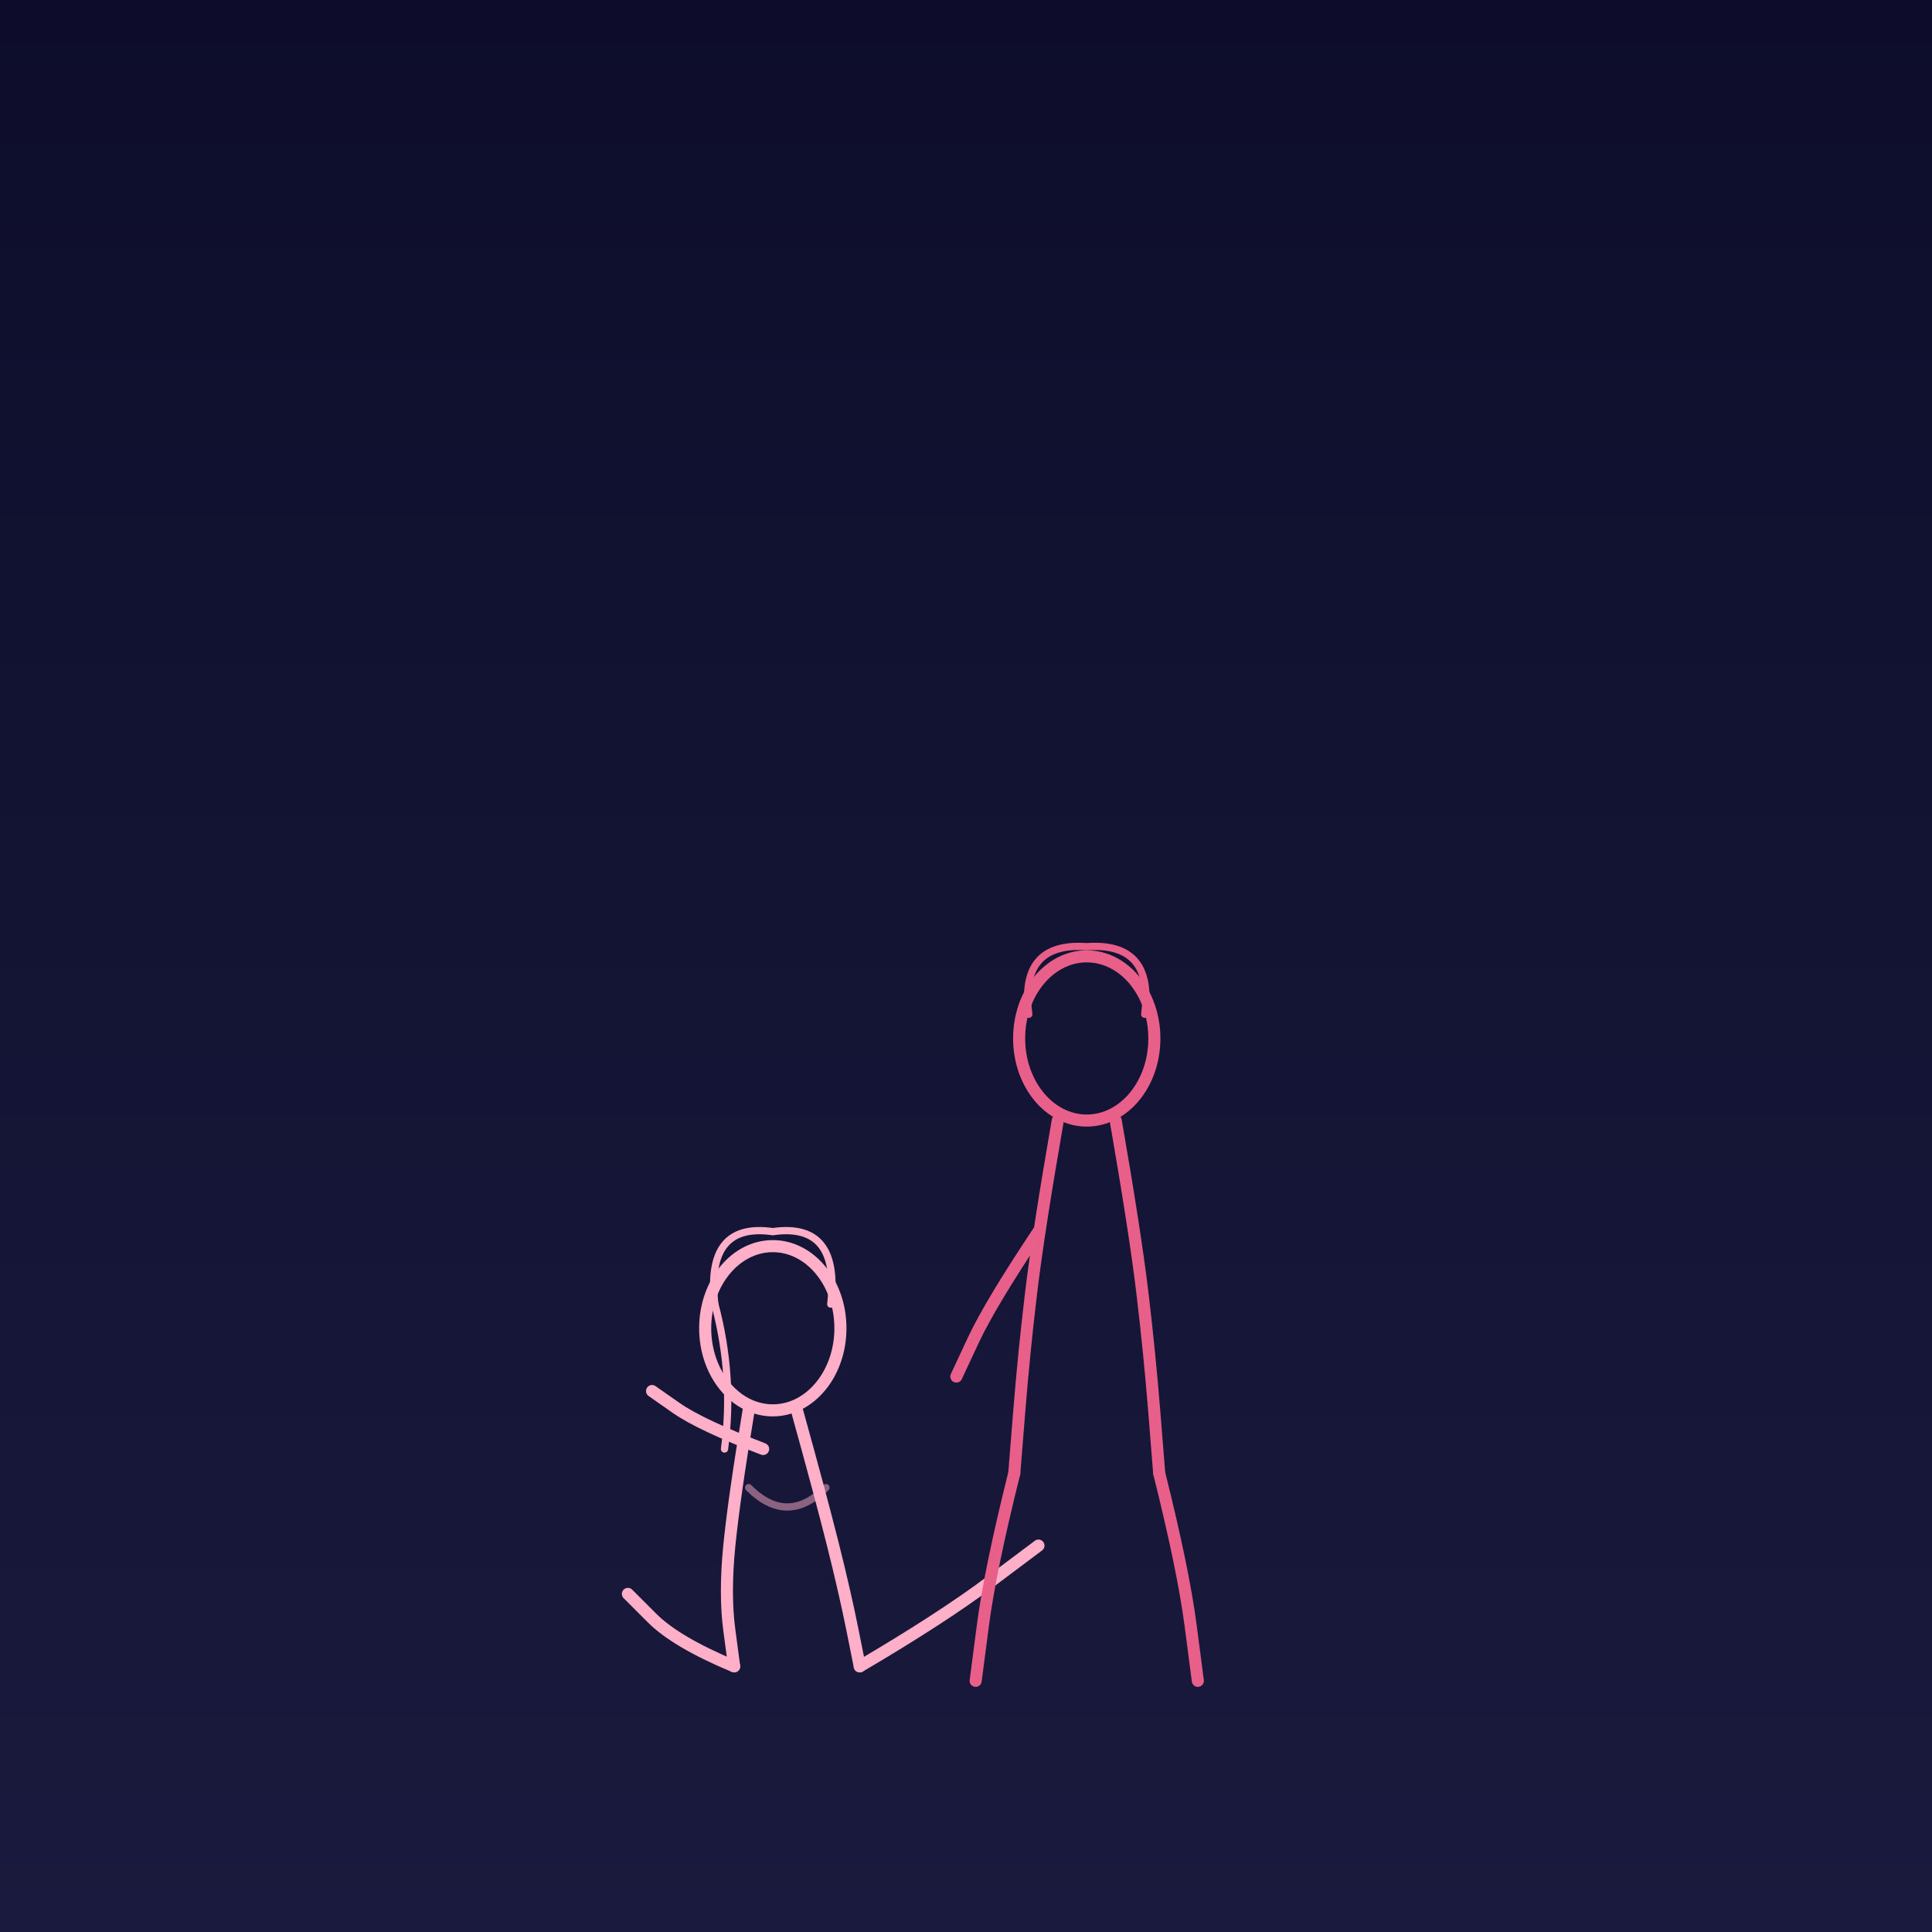
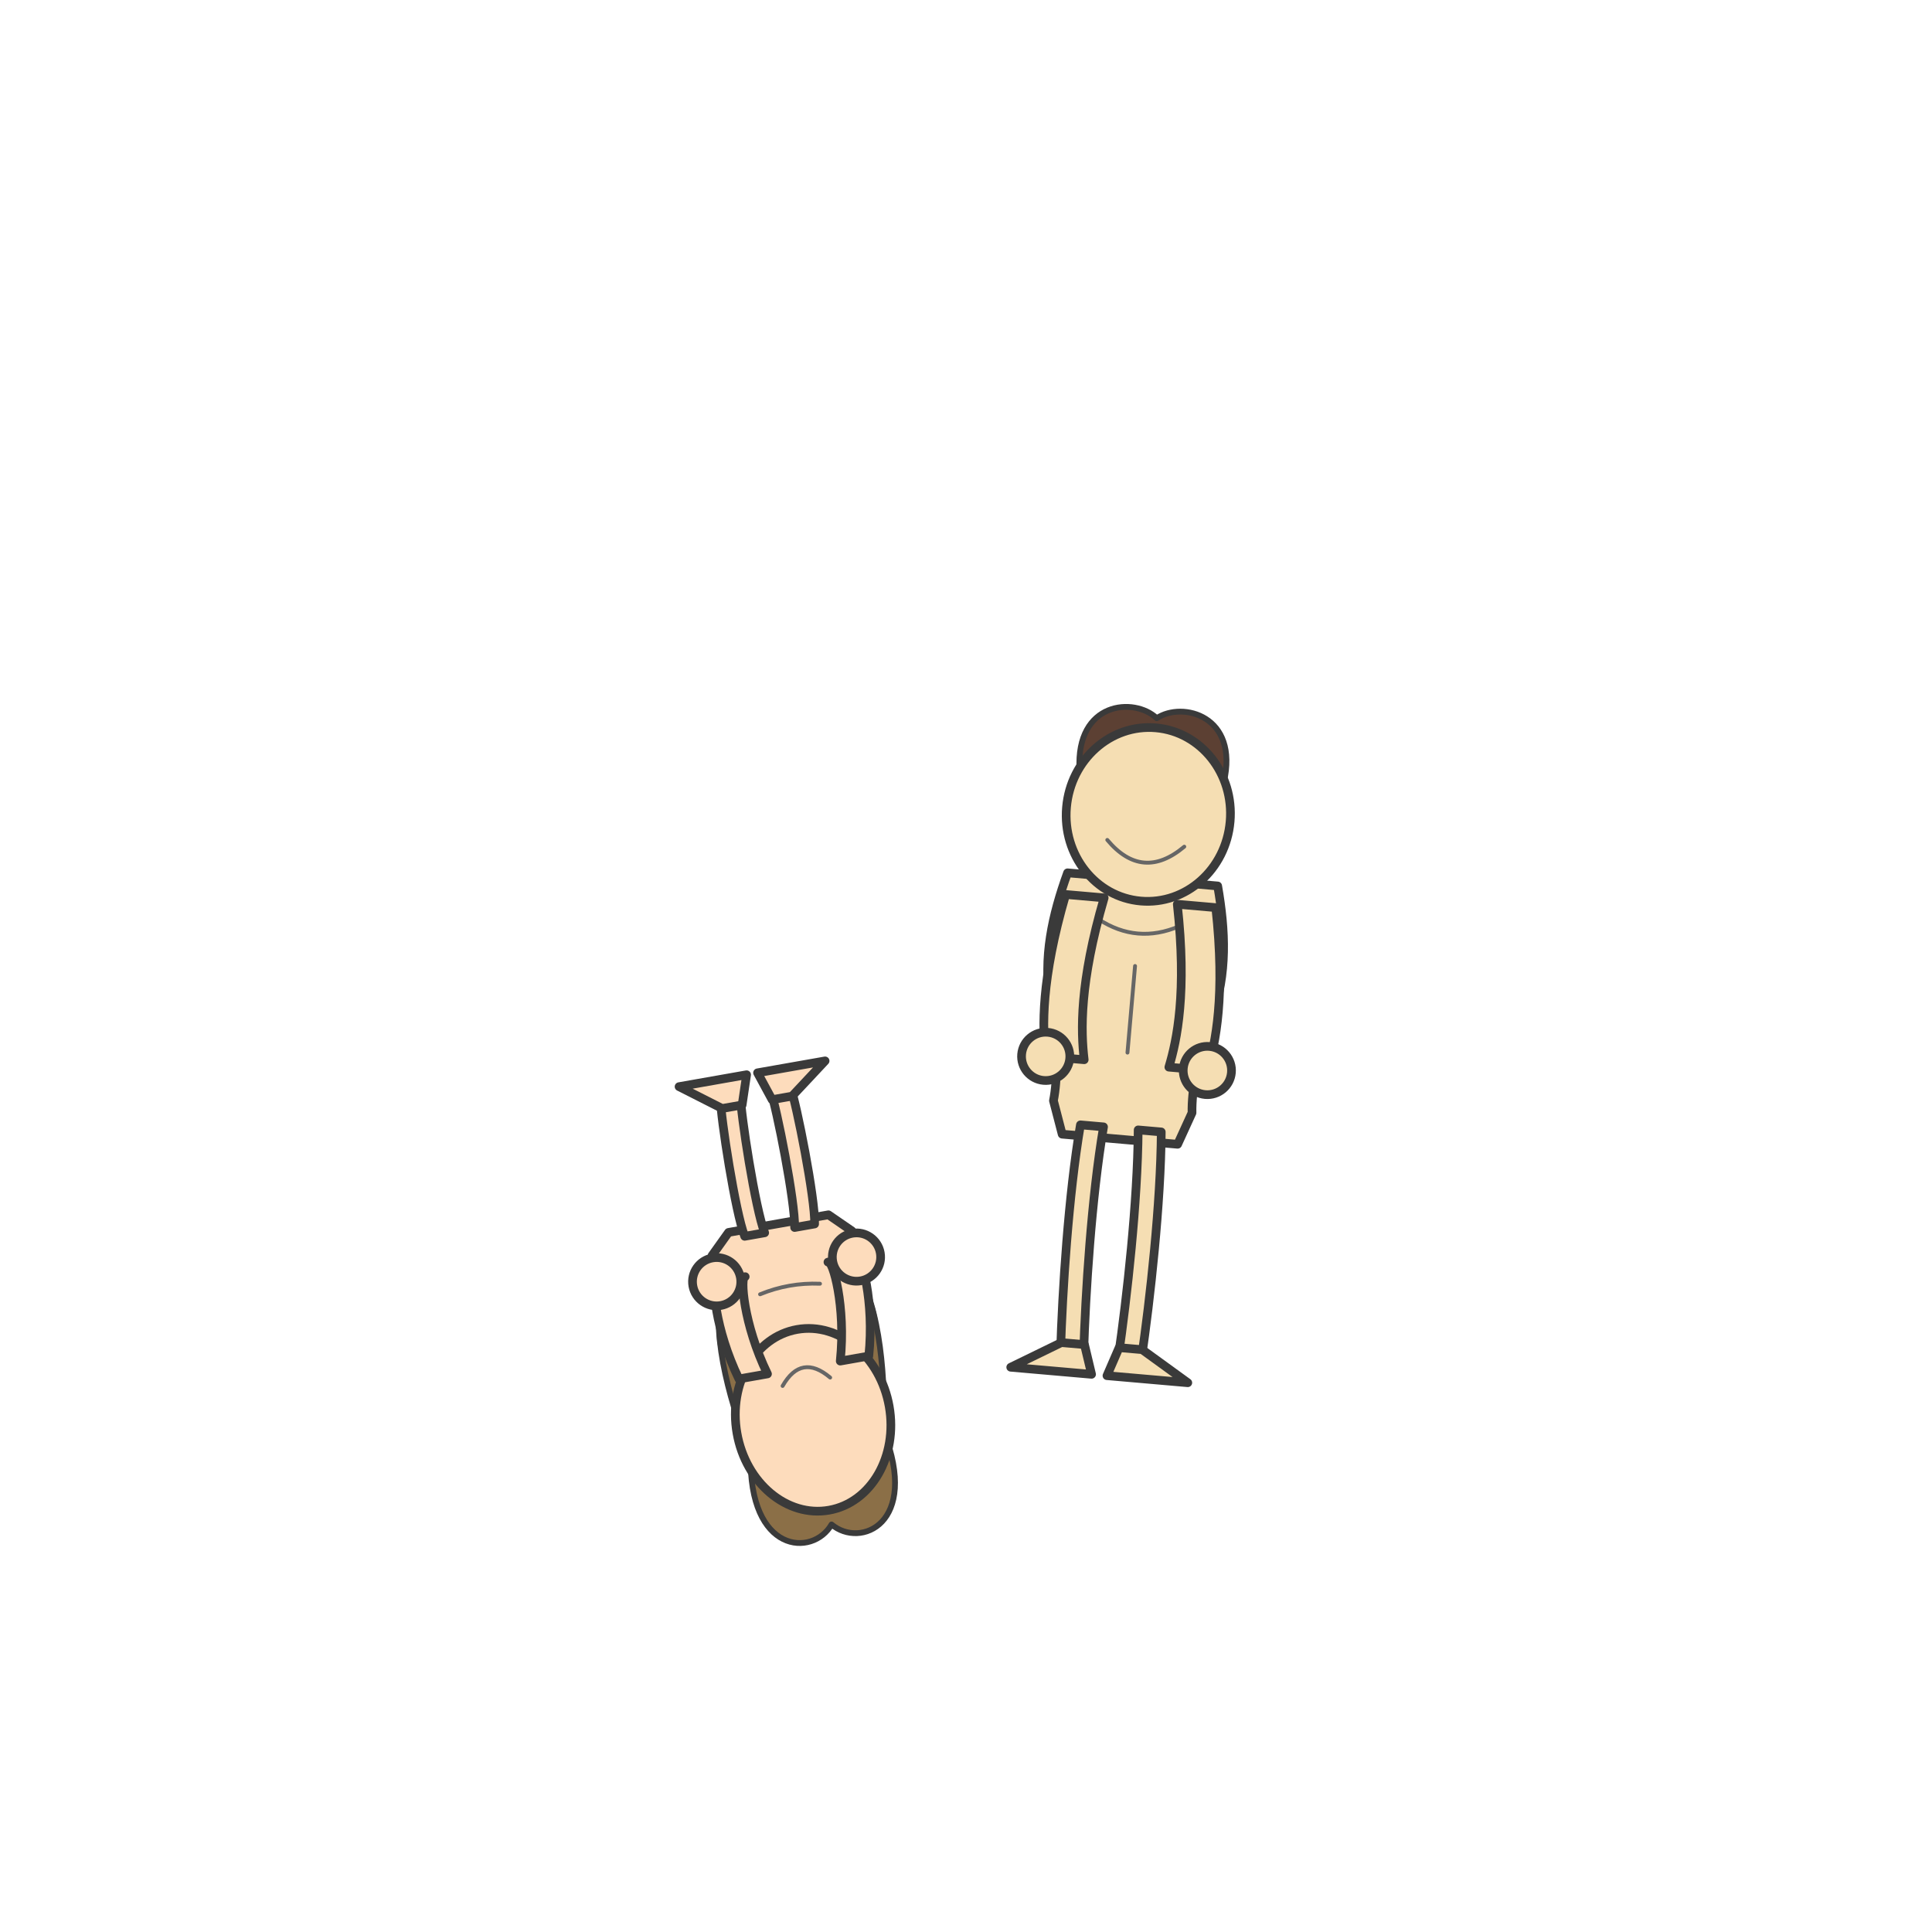
<svg xmlns="http://www.w3.org/2000/svg" viewBox="0 0 400 400" width="400" height="400">
-   <defs>
-     <linearGradient id="bg" x1="0" y1="0" x2="0" y2="1">
-       <stop offset="0%" stop-color="#0d0d2b" />
-       <stop offset="100%" stop-color="#1a1a3e" />
-     </linearGradient>
-   </defs>
-   <rect width="400" height="400" fill="url(#bg)" />
-   <ellipse cx="160" cy="275" rx="14" ry="17" fill="none" stroke="#FFB0C8" stroke-width="2.5" stroke-linecap="round" />
-   <path d="M148,270 Q146,253 160,255 Q174,253 172,270" fill="none" stroke="#FFB0C8" stroke-width="1.5" stroke-linecap="round" stroke-linejoin="round" opacity="1" />
-   <path d="M148,270 Q152,285 150,300" fill="none" stroke="#FFB0C8" stroke-width="1.5" stroke-linecap="round" stroke-linejoin="round" opacity="1" />
-   <path d="M165,292 Q170,310 172.5,320.0 Q175,330 176.5,337.5 L178,345" fill="none" stroke="#FFB0C8" stroke-width="2.5" stroke-linecap="round" stroke-linejoin="round" opacity="1" />
-   <path d="M155,292 Q152,310 151.0,320.0 Q150,330 151.0,337.5 L152,345" fill="none" stroke="#FFB0C8" stroke-width="2.5" stroke-linecap="round" stroke-linejoin="round" opacity="1" />
-   <path d="M155,308 Q163,316 171,308" fill="none" stroke="#FFB0C8" stroke-width="1.5" stroke-linecap="round" stroke-linejoin="round" opacity="0.5" />
-   <path d="M178,345 Q195,335 205.0,327.5 L215,320" fill="none" stroke="#FFB0C8" stroke-width="2.5" stroke-linecap="round" stroke-linejoin="round" opacity="1" />
-   <path d="M152,345 Q140,340 135.0,335.0 L130,330" fill="none" stroke="#FFB0C8" stroke-width="2.5" stroke-linecap="round" stroke-linejoin="round" opacity="1" />
-   <path d="M158,300 Q145,295 140.0,291.5 L135,288" fill="none" stroke="#FFB0C8" stroke-width="2.5" stroke-linecap="round" stroke-linejoin="round" opacity="1" />
-   <ellipse cx="225" cy="215" rx="14" ry="17" fill="none" stroke="#E8608A" stroke-width="2.5" stroke-linecap="round" />
-   <path d="M213,210 Q211,195 225,196 Q239,195 237,210" fill="none" stroke="#E8608A" stroke-width="1.5" stroke-linecap="round" stroke-linejoin="round" opacity="1" />
-   <path d="M219,232 Q215,255 213.5,267.5 Q212,280 211.0,292.5 L210,305" fill="none" stroke="#E8608A" stroke-width="2.5" stroke-linecap="round" stroke-linejoin="round" opacity="1" />
-   <path d="M231,232 Q235,255 236.5,267.5 Q238,280 239.0,292.5 L240,305" fill="none" stroke="#E8608A" stroke-width="2.5" stroke-linecap="round" stroke-linejoin="round" opacity="1" />
-   <path d="M210,305 Q205,325 203.5,336.5 L202,348" fill="none" stroke="#E8608A" stroke-width="2.5" stroke-linecap="round" stroke-linejoin="round" opacity="1" />
-   <path d="M240,305 Q245,325 246.5,336.5 L248,348" fill="none" stroke="#E8608A" stroke-width="2.5" stroke-linecap="round" stroke-linejoin="round" opacity="1" />
-   <path d="M215,255 Q205,270 201.5,277.5 L198,285" fill="none" stroke="#E8608A" stroke-width="2.5" stroke-linecap="round" stroke-linejoin="round" opacity="1" />
+   <rect width="400" height="400" fill="#FFFFFF" />
+   <g transform="rotate(170,165,275)">
+     <path d="M151.35,264.0 C149.25,269.5 148.2,275 150.3,280.5 C154.5,284.625 153.45,288.75 150.3,292.875 L154.5,297.0 L175.5,297.0 L179.7,292.875 C176.55,288.75 175.5,284.625 179.7,280.5 C181.8,275 180.75,269.5 178.65,264.0 Z" fill="#FDDCBC" stroke="#3a3a3a" stroke-width="1.8" stroke-linecap="round" stroke-linejoin="round" />
+     <path d="M159.75,270.875 Q165,273.625 170.25,270.875" fill="none" stroke="#666666" stroke-width="0.8" stroke-linecap="round" />
+     <path d="M158.7,283.25 Q165,284.625 171.3,283.25" fill="none" stroke="#666666" stroke-width="0.8" stroke-linecap="round" />
+     <path d="M161.85,264.0 L162.48,259.875 L167.52,259.875 L168.15,264.0 Z" fill="#FDDCBC" stroke="#3a3a3a" stroke-width="1.8" stroke-linecap="round" stroke-linejoin="round" />
+     <path d="M151,250.75 C147,230.75 160,227.75 165,233.75 C170,227.75 183,230.75 179,250.75 C181,260.75 183,275.75 179,285.75 L175,280.75 C173,270.75 175,260.75 177,253.75 L153,253.75 C155,260.75 157,270.75 155,280.75 L151,285.75 C147,275.75 149,260.75 151,250.75 Z" fill="#8B6F47" stroke="#3a3a3a" stroke-width="1.2" stroke-linecap="round" stroke-linejoin="round" />
+     <ellipse cx="165" cy="255.75" rx="16" ry="19" fill="#FDDCBC" stroke="#3a3a3a" stroke-width="1.8" />
+     <path d="M160,263.75 Q165,269.75 170,263.75" fill="none" stroke="#666666" stroke-width="0.8" stroke-linecap="round" />
+     <path d="M157.65,295.625 C156.6,300.75 157.02,320.75 157.65,324.5 L161.85,324.5 C161.22,320.75 160.8,300.75 161.85,295.625 Z" fill="#FDDCBC" stroke="#3a3a3a" stroke-width="1.8" stroke-linecap="round" stroke-linejoin="round" />
+     <path d="M168.15,295.625 C169.2,300.75 168.78,320.75 168.15,324.5 L172.35,324.5 C172.98,320.75 173.4,300.75 172.35,295.625 Z" fill="#FDDCBC" stroke="#3a3a3a" stroke-width="1.8" stroke-linecap="round" stroke-linejoin="round" />
+     <path d="M157.65,322.5 L149.65,328.5 L163.85,328.5 L161.85,322.5 Z" fill="#FDDCBC" stroke="#3a3a3a" stroke-width="1.8" stroke-linecap="round" stroke-linejoin="round" />
+     <path d="M168.15,322.5 L166.15,328.5 L180.35,328.5 L172.35,322.5 Z" fill="#FDDCBC" stroke="#3a3a3a" stroke-width="1.8" stroke-linecap="round" stroke-linejoin="round" />
+     <path d="M151.35,266.75 C148.2,277.75 149.25,287.75 150.3,287.375 L156.3,287.375 C155.25,287.75 154.2,277.75 157.35,266.75 Z" fill="#FDDCBC" stroke="#3a3a3a" stroke-width="1.8" stroke-linecap="round" stroke-linejoin="round" />
+     <path d="M172.65,266.75 C175.8,277.75 174.75,287.75 173.7,287.375 L179.7,287.375 C180.75,287.75 181.8,277.75 178.65,266.75 Z" fill="#FDDCBC" stroke="#3a3a3a" stroke-width="1.8" stroke-linecap="round" stroke-linejoin="round" />
+     <ellipse cx="150.3" cy="287.375" rx="5" ry="5" fill="#FDDCBC" stroke="#3a3a3a" stroke-width="1.8" />
+     <ellipse cx="179.7" cy="287.375" rx="5" ry="5" fill="#FDDCBC" stroke="#3a3a3a" stroke-width="1.8" />
+   </g>
+   <g transform="rotate(5,235,200)">
+     <path d="M219.4,182.0 C217.0,191.0 215.8,200 218.2,209.0 C220.6,218.0 221.08,224.75 220.6,229.25 L223.0,236.0 L247.0,236.0 L249.4,229.25 C248.92,224.75 249.4,218.0 251.8,209.0 C254.2,200 253.0,191.0 250.6,182.0 Z" fill="#F5DEB3" stroke="#3a3a3a" stroke-width="1.8" stroke-linecap="round" stroke-linejoin="round" />
+     <path d="M226.6,191.0 Q235,195.5 243.4,191.0" fill="none" stroke="#666666" stroke-width="0.8" stroke-linecap="round" />
+     <path d="M235,200 L235,218.0" fill="none" stroke="#666666" stroke-width="0.8" stroke-linecap="round" />
+     <path d="M231.4,182.0 L232.12,175.25 L237.88,175.25 L238.6,182.0 Z" fill="#F5DEB3" stroke="#3a3a3a" stroke-width="1.8" stroke-linecap="round" stroke-linejoin="round" />
+     <path d="M220,160.5 C218,146.5 230,144.5 235,148.5 C240,144.5 252,146.5 250,160.5 C248,156.5 240,152.5 235,154.5 C230,152.5 222,156.5 220,160.5 Z" fill="#5C4033" stroke="#3a3a3a" stroke-width="1.2" stroke-linecap="round" stroke-linejoin="round" />
+     <ellipse cx="235" cy="168.5" rx="17" ry="18" fill="#F5DEB3" stroke="#3a3a3a" stroke-width="1.8" />
+     <path d="M227,174.5 Q235,182.5 243,174.5" fill="none" stroke="#666666" stroke-width="0.8" stroke-linecap="round" />
+     <path d="M226.6,233.75 C225.4,248.5 225.88,268.5 226.6,281.0 L231.4,281.0 C230.68,268.5 230.2,248.5 231.4,233.75 Z" fill="#F5DEB3" stroke="#3a3a3a" stroke-width="1.8" stroke-linecap="round" stroke-linejoin="round" />
+     <path d="M238.6,233.75 C239.8,248.5 239.32,268.5 238.6,281.0 L243.4,281.0 C244.12,268.5 244.6,248.5 243.4,233.75 Z" fill="#F5DEB3" stroke="#3a3a3a" stroke-width="1.8" stroke-linecap="round" stroke-linejoin="round" />
+     <path d="M226.6,279.0 L216.6,285.0 L233.4,285.0 L231.4,279.0 Z" fill="#F5DEB3" stroke="#3a3a3a" stroke-width="1.8" stroke-linecap="round" stroke-linejoin="round" />
+     <path d="M238.6,279.0 L236.6,285.0 L253.4,285.0 L243.4,279.0 Z" fill="#F5DEB3" stroke="#3a3a3a" stroke-width="1.8" stroke-linecap="round" stroke-linejoin="round" />
+     <path d="M219.4,186.5 C215.8,204.5 217.0,214.5 218.2,220.25 L226.2,220.25 C225.0,214.5 223.8,204.5 227.4,186.5 Z" fill="#F5DEB3" stroke="#3a3a3a" stroke-width="1.8" stroke-linecap="round" stroke-linejoin="round" />
+     <path d="M242.6,186.5 C246.2,204.5 245.0,214.5 243.8,220.25 L251.8,220.25 C253.0,214.5 254.2,204.5 250.6,186.5 Z" fill="#F5DEB3" stroke="#3a3a3a" stroke-width="1.8" stroke-linecap="round" stroke-linejoin="round" />
+     <ellipse cx="218.2" cy="220.25" rx="5" ry="5" fill="#F5DEB3" stroke="#3a3a3a" stroke-width="1.8" />
+     <ellipse cx="251.8" cy="220.25" rx="5" ry="5" fill="#F5DEB3" stroke="#3a3a3a" stroke-width="1.8" />
+   </g>
</svg>
